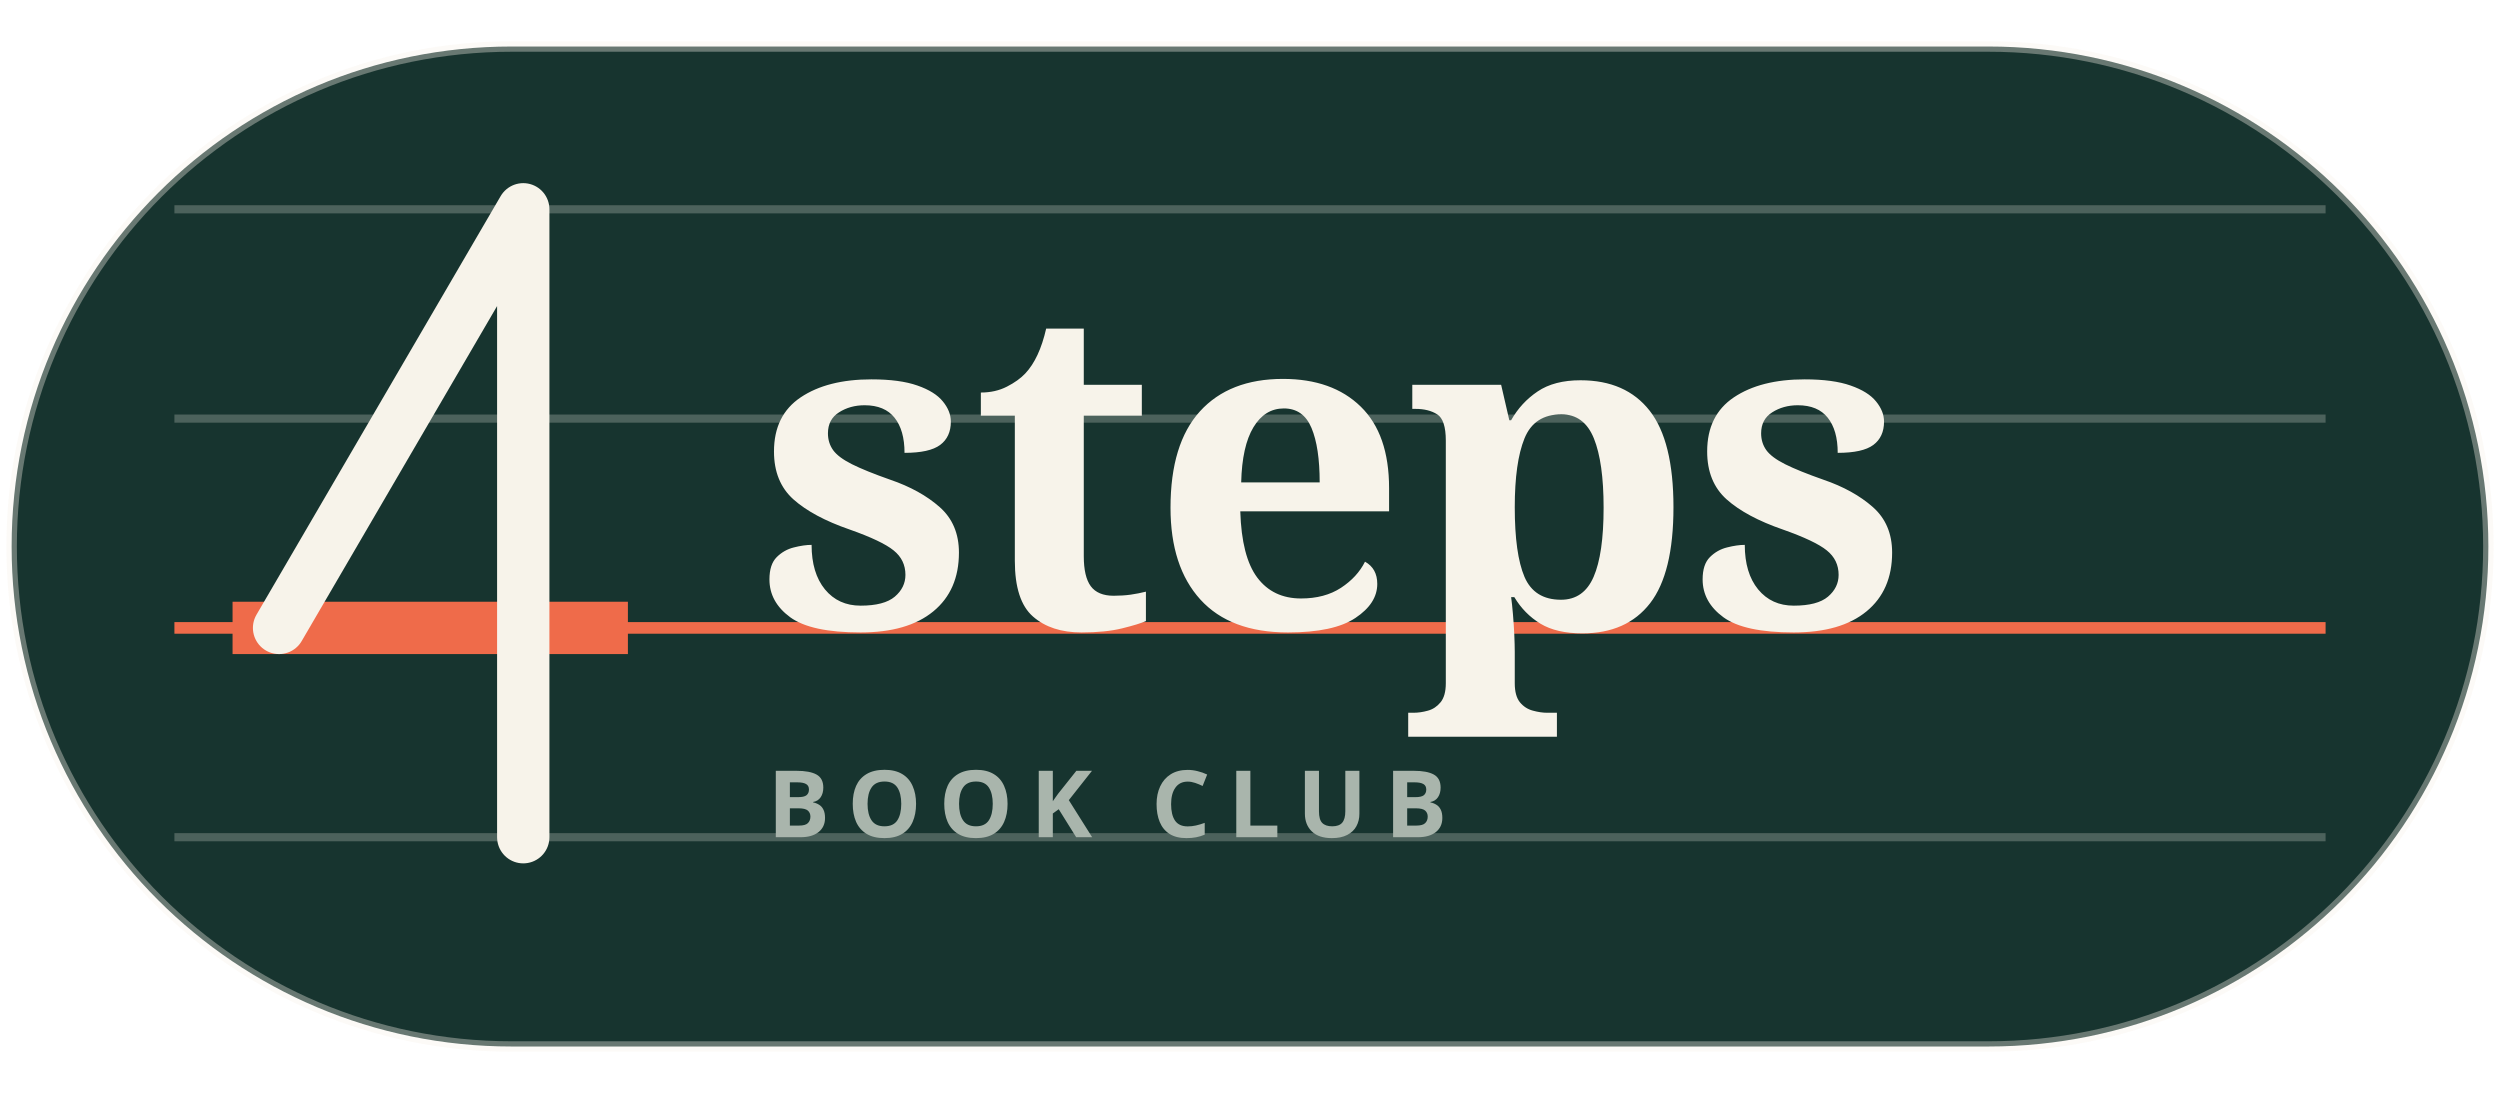
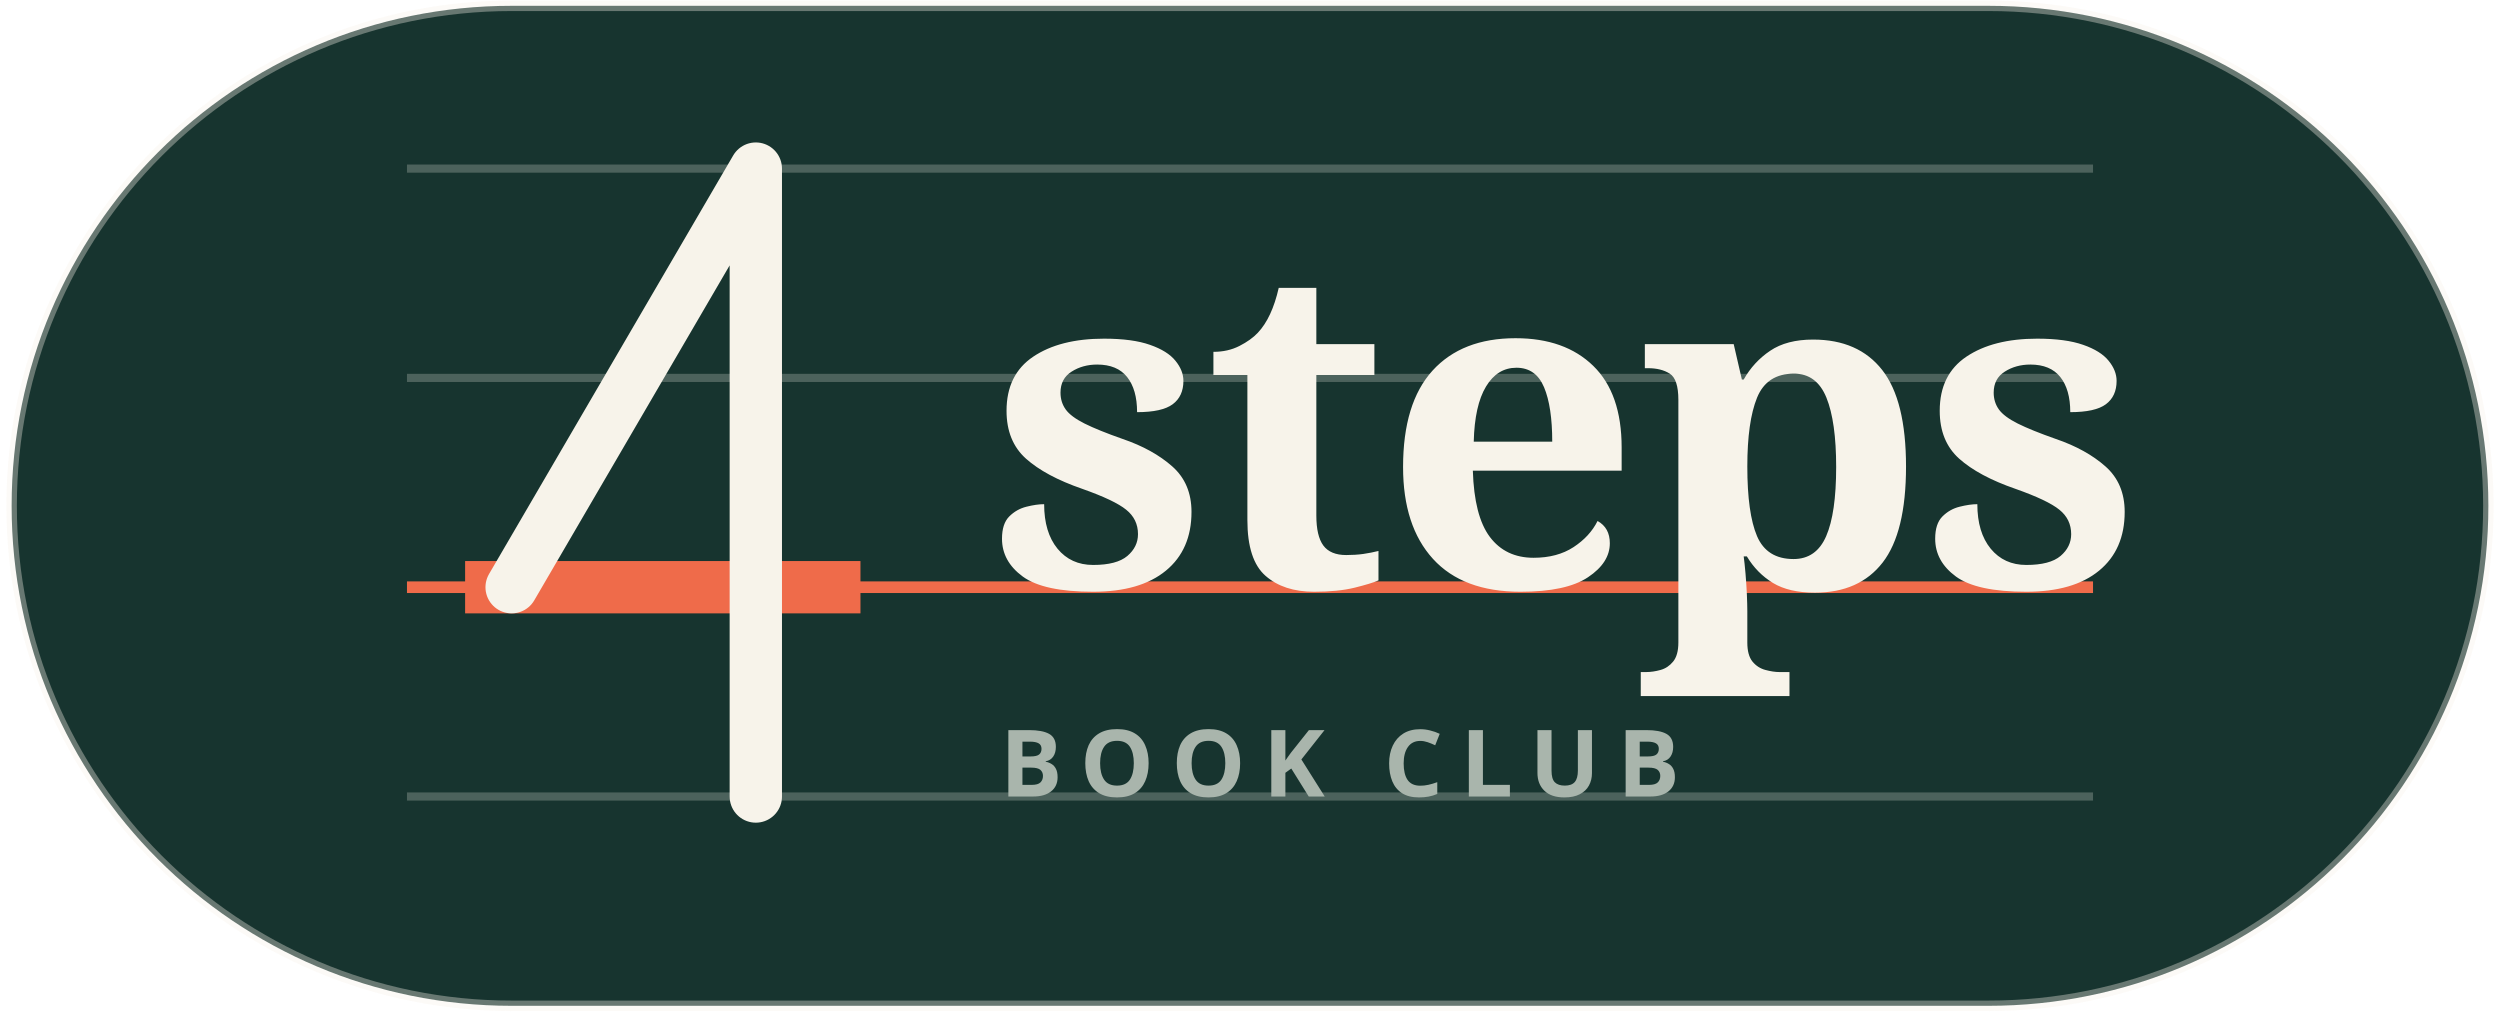
- <svg xmlns="http://www.w3.org/2000/svg" viewBox="0 16 430 188" role="img" aria-labelledby="l-title l-desc">
+ <svg xmlns="http://www.w3.org/2000/svg" viewBox="0 23 430 174" role="img" aria-labelledby="l-title l-desc">
  <g aria-hidden="true">
    <rect x="2" y="24" width="426" height="172" rx="86" fill="#17342F" stroke="#F7F3EA" stroke-opacity="0.36" stroke-width="1.8" />
-     <g stroke="#F7F3EA" stroke-opacity="0.24" stroke-width="1.4">
-       <line x1="30" y1="52" x2="400" y2="52" />
-       <line x1="30" y1="88" x2="400" y2="88" />
-       <line x1="30" y1="160" x2="400" y2="160" />
+     <g transform="translate(40 0)">
+       <g stroke="#F7F3EA" stroke-opacity="0.24" stroke-width="1.4">
+         <line x1="30" y1="52" x2="320" y2="52" />
+         <line x1="30" y1="88" x2="320" y2="88" />
+         <line x1="30" y1="160" x2="320" y2="160" />
+       </g>
+       <line x1="30" y1="124" x2="320" y2="124" stroke="#EF6B4A" stroke-width="2" />
+       <line x1="40" y1="124" x2="108" y2="124" stroke="#EF6B4A" stroke-width="9" />
+       <path d="M48 124 L90 52 V160" fill="none" stroke="#F7F3EA" stroke-width="9" stroke-linejoin="round" stroke-linecap="round" />
+       <text x="130" y="124" font-family="Gowun Batang, serif" font-weight="700" font-size="78" letter-spacing="-1" fill="#F7F3EA">steps</text>
+       <text x="132" y="160" font-family="IBM Plex Sans KR, sans-serif" font-weight="600" font-size="16" letter-spacing="3" fill="#a9b5ac">BOOK CLUB</text>
    </g>
-     <line x1="30" y1="124" x2="400" y2="124" stroke="#EF6B4A" stroke-width="2" />
-     <line x1="40" y1="124" x2="108" y2="124" stroke="#EF6B4A" stroke-width="9" />
-     <path d="M48 124 L90 52 V160" fill="none" stroke="#F7F3EA" stroke-width="9" stroke-linejoin="round" stroke-linecap="round" />
-     <text x="130" y="124" font-family="Gowun Batang, serif" font-weight="700" font-size="78" letter-spacing="-1" fill="#F7F3EA">steps</text>
-     <text x="132" y="160" font-family="IBM Plex Sans KR, sans-serif" font-weight="600" font-size="16" letter-spacing="3" fill="#a9b5ac">BOOK CLUB</text>
  </g>
</svg>
